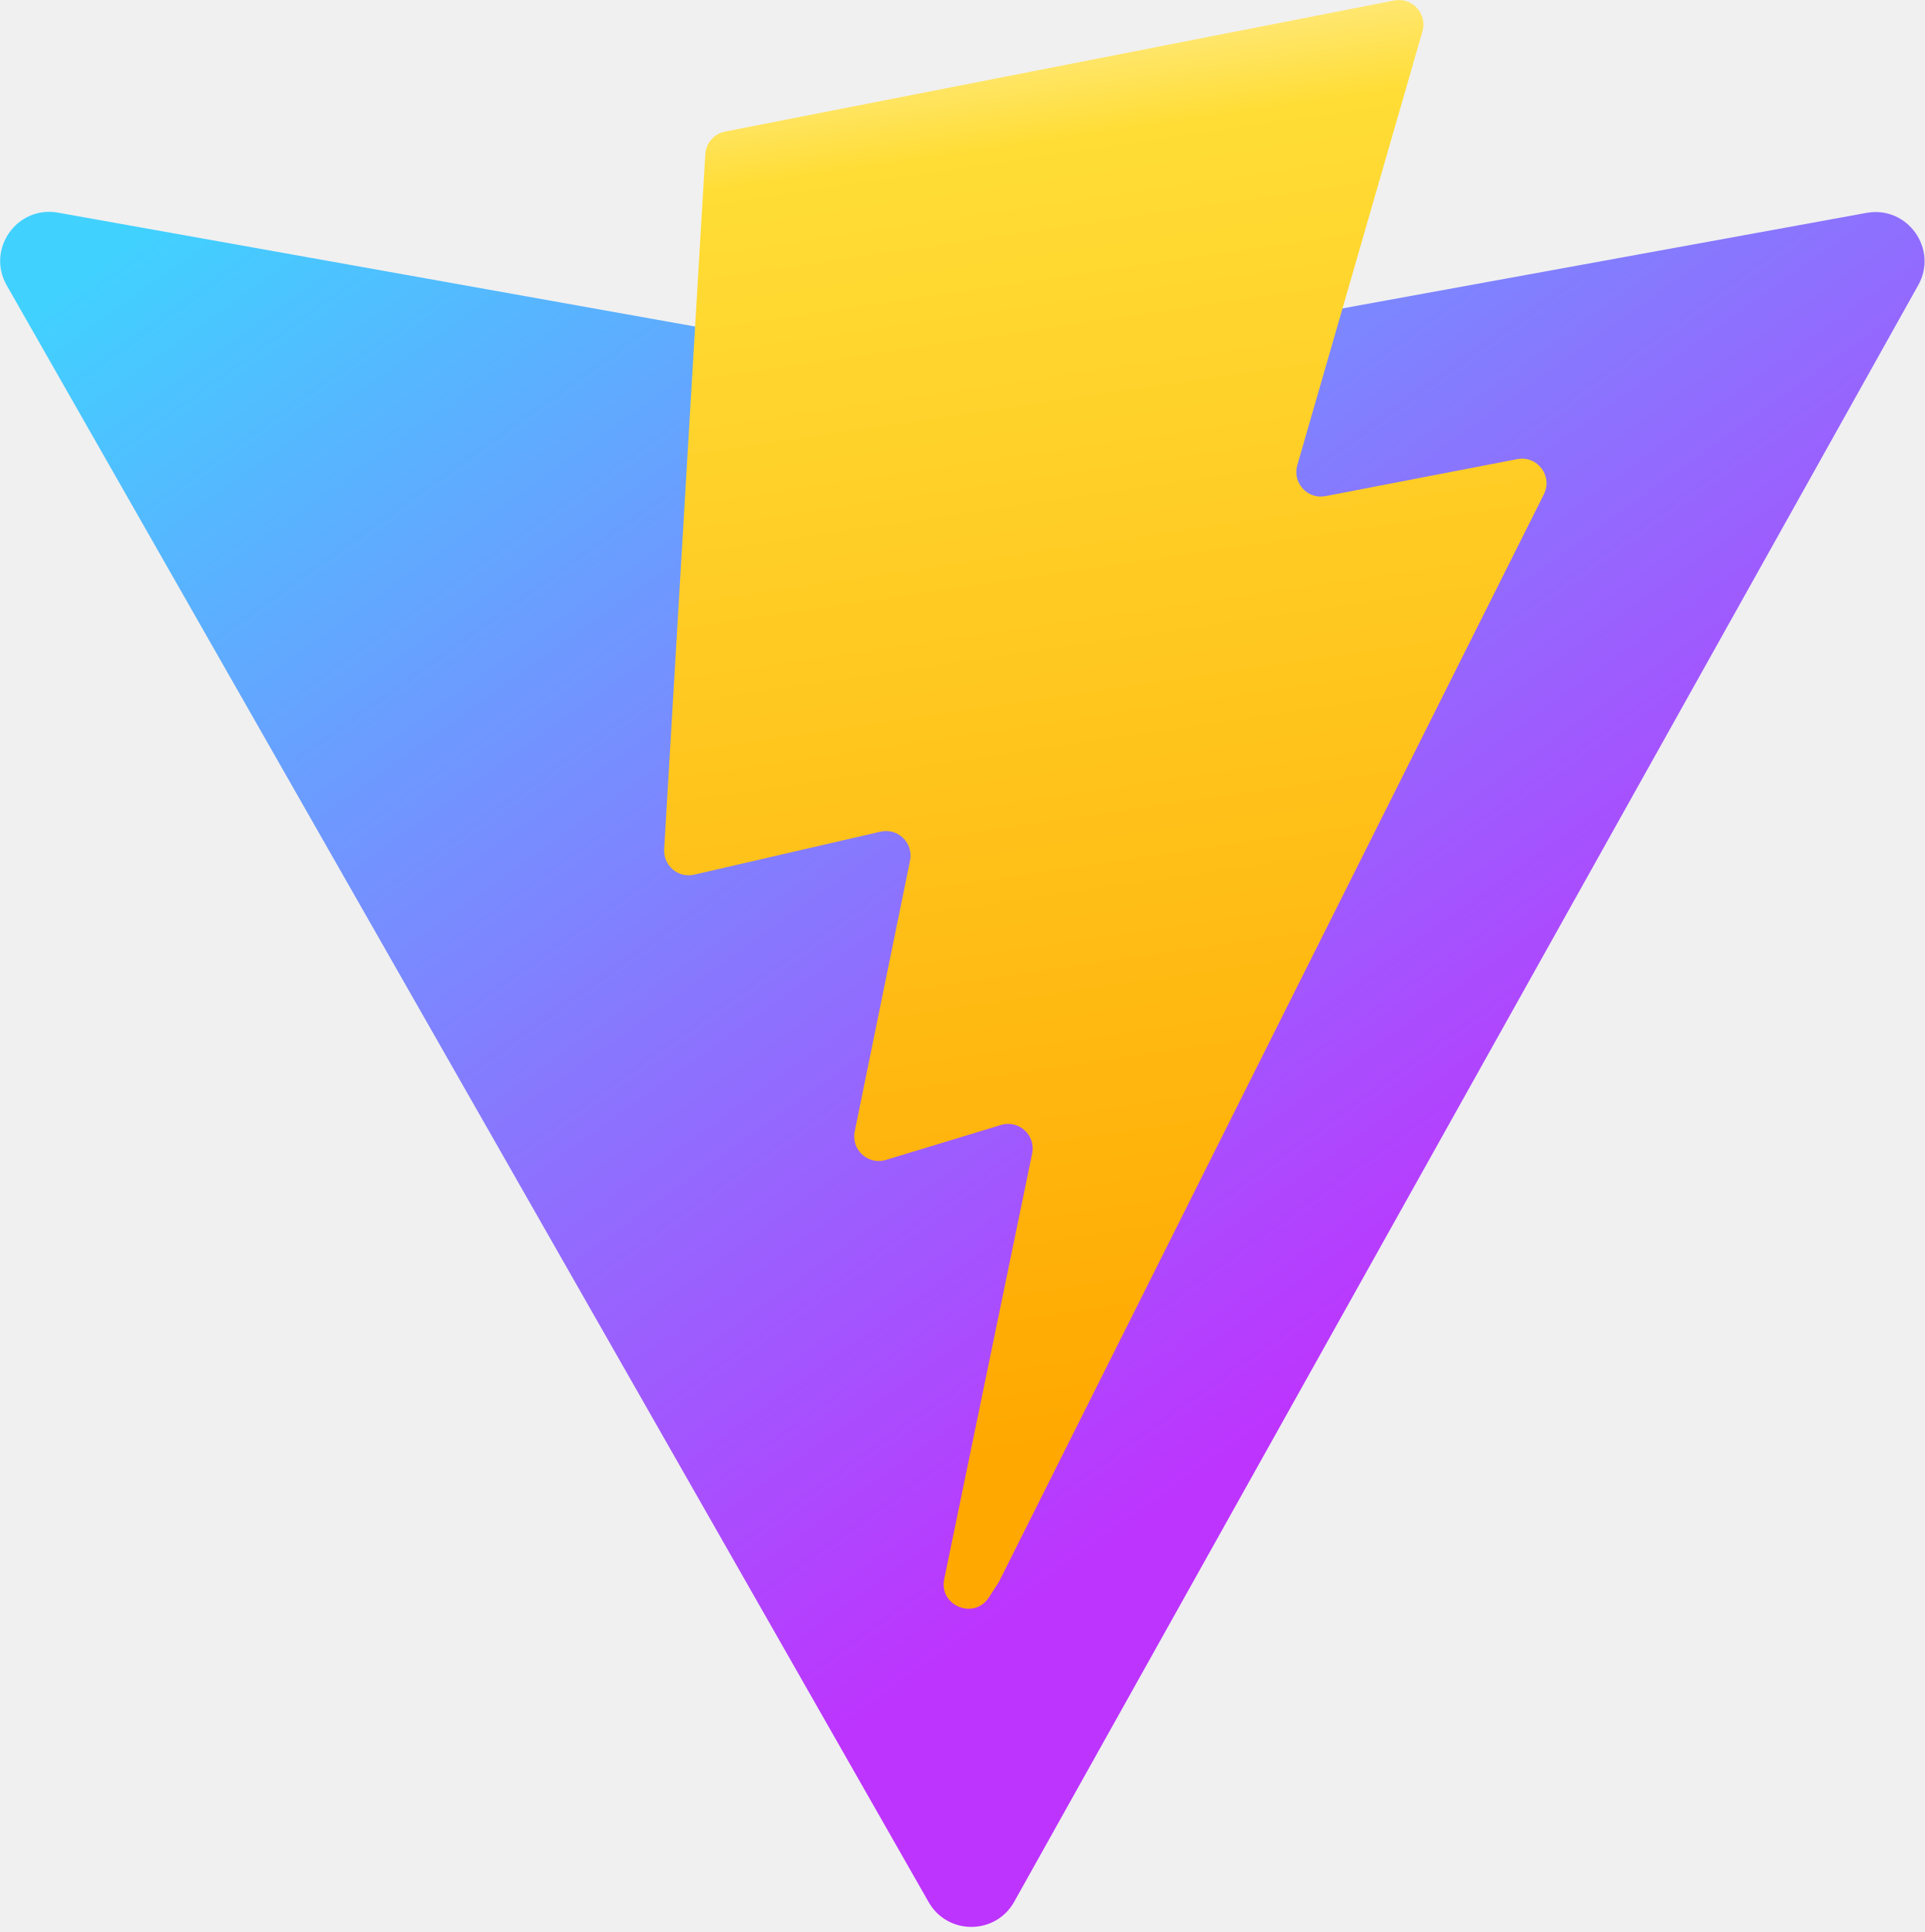
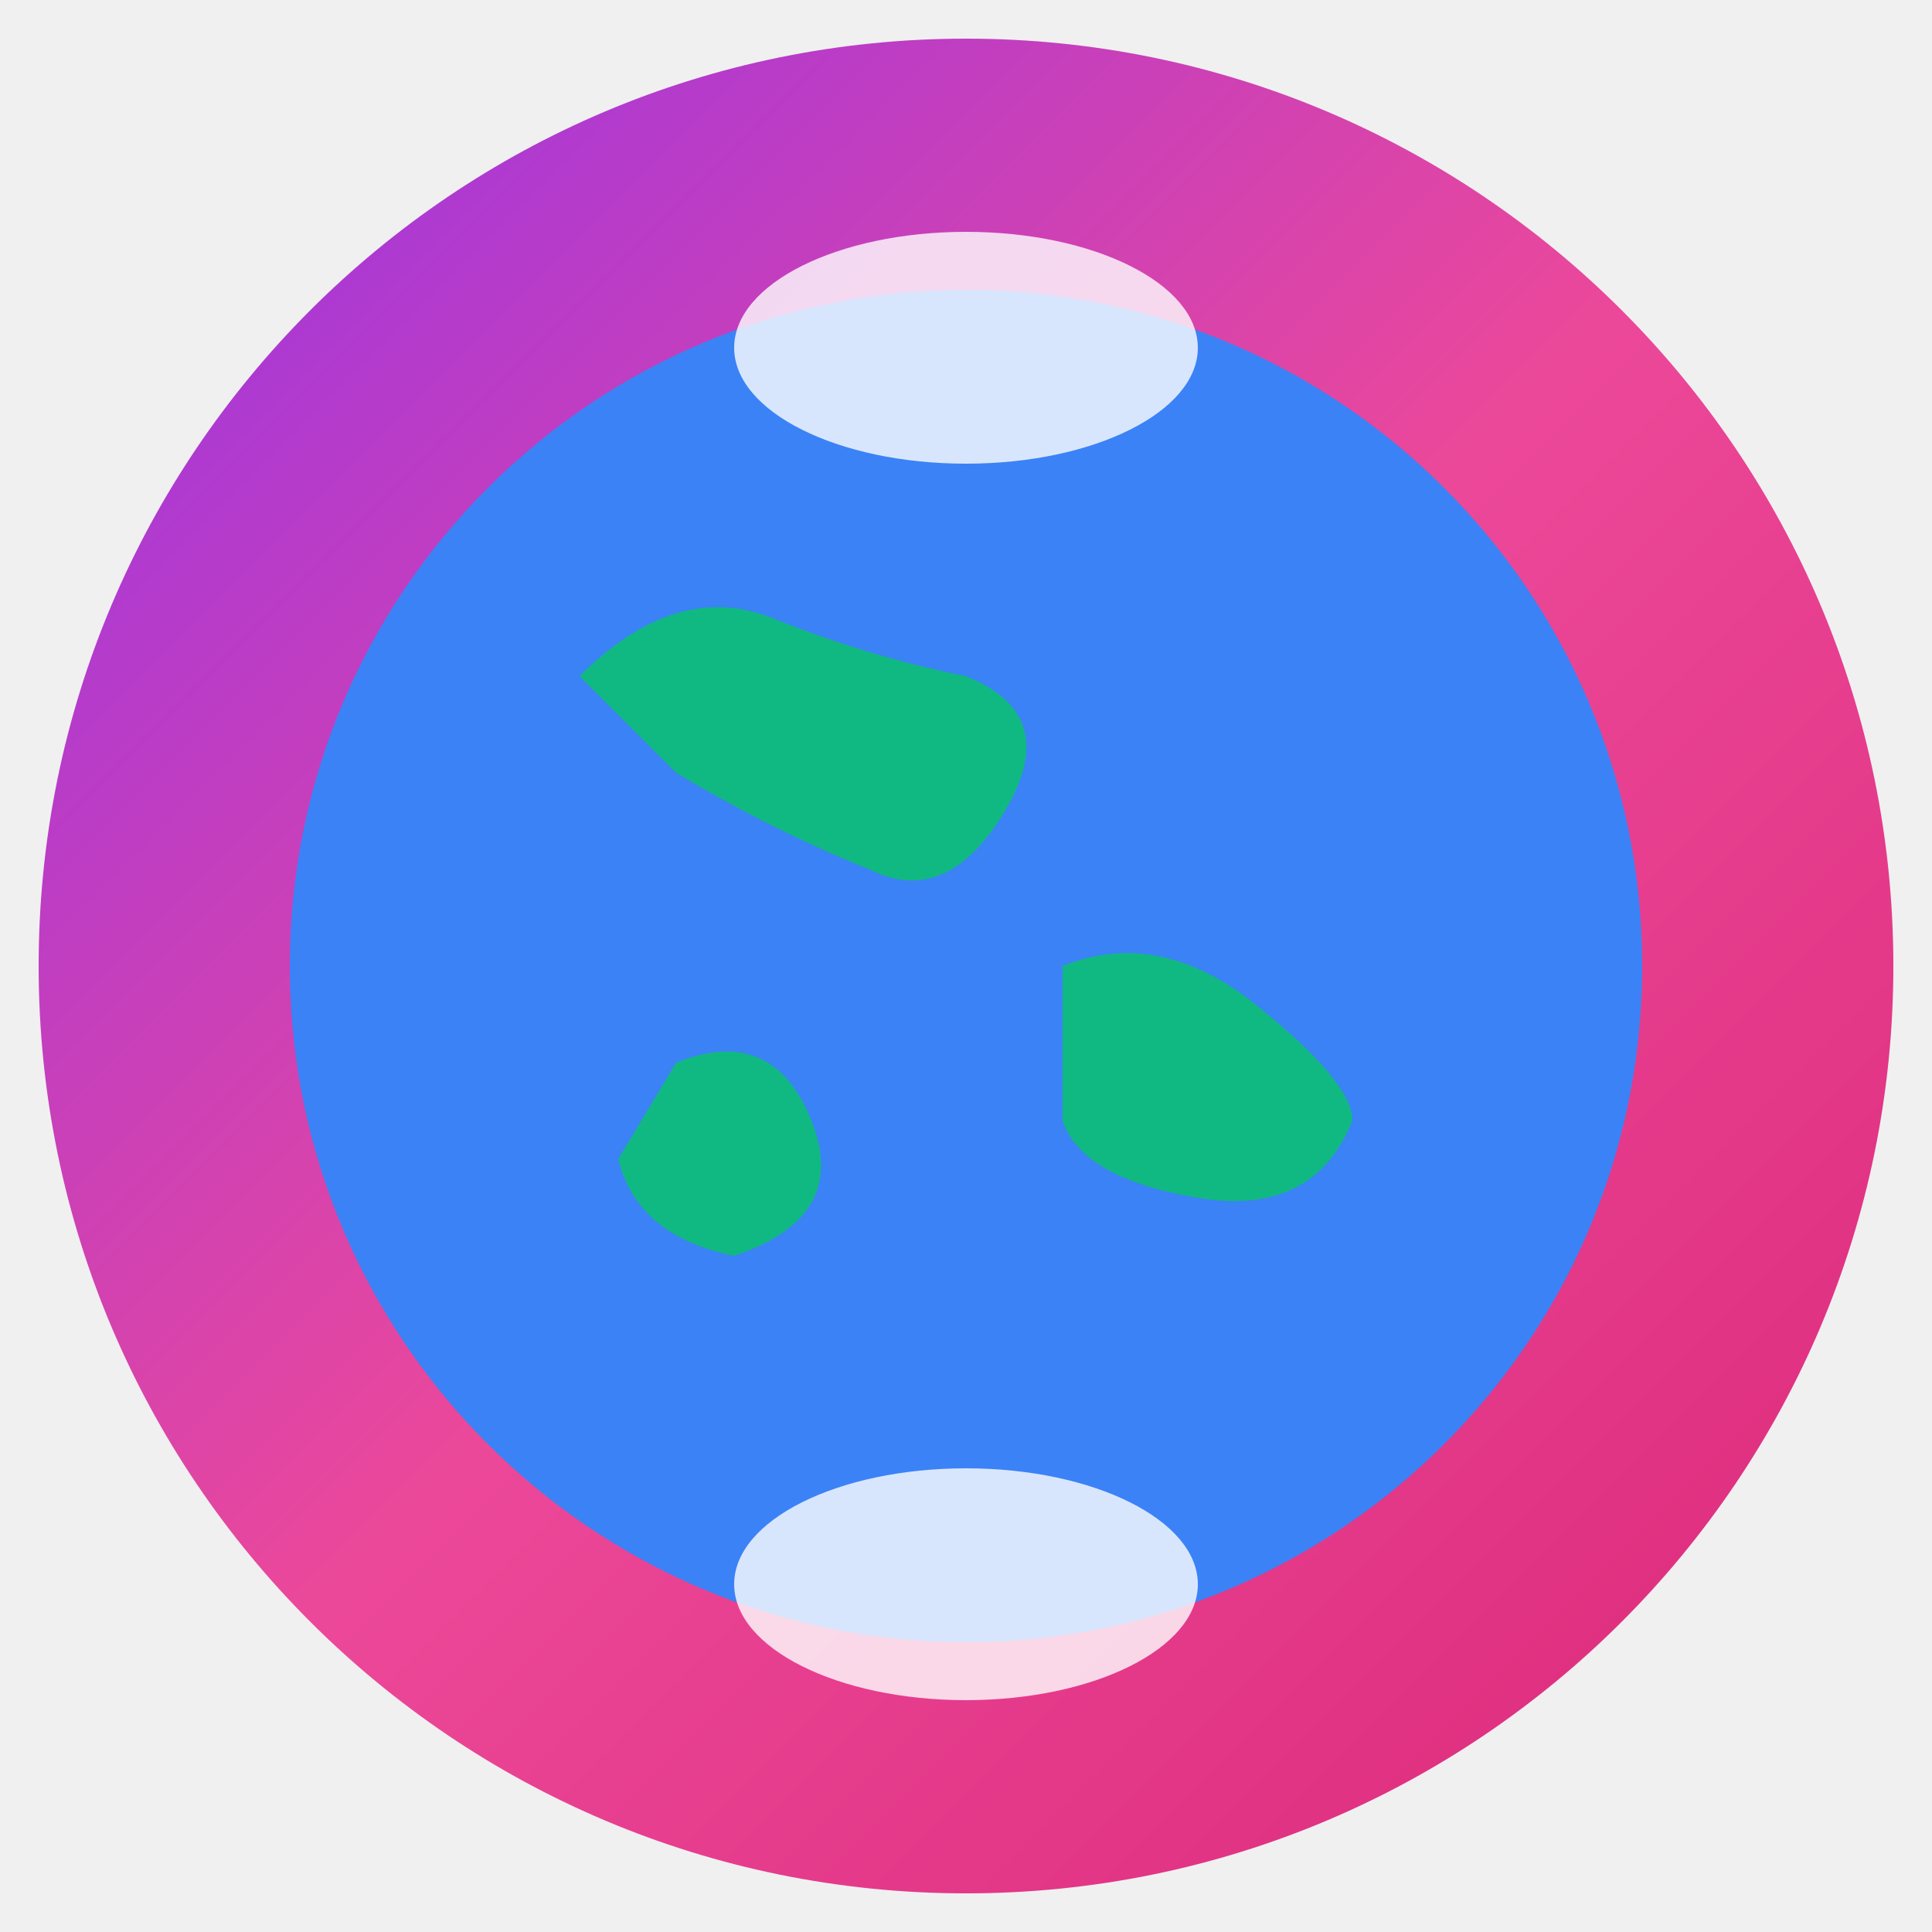
- <svg xmlns="http://www.w3.org/2000/svg" aria-hidden="true" role="img" class="iconify iconify--logos" width="31.88" height="32" preserveAspectRatio="xMidYMid meet" viewBox="0 0 256 257">
+ <svg xmlns="http://www.w3.org/2000/svg" viewBox="0 0 100 100">
  <defs>
-     <linearGradient id="IconifyId1813088fe1fbc01fb466" x1="-.828%" x2="57.636%" y1="7.652%" y2="78.411%">
-       <stop offset="0%" stop-color="#41D1FF" />
-       <stop offset="100%" stop-color="#BD34FE" />
-     </linearGradient>
-     <linearGradient id="IconifyId1813088fe1fbc01fb467" x1="43.376%" x2="50.316%" y1="2.242%" y2="89.03%">
-       <stop offset="0%" stop-color="#FFEA83" />
-       <stop offset="8.333%" stop-color="#FFDD35" />
-       <stop offset="100%" stop-color="#FFA800" />
+     <linearGradient id="grad" x1="0%" y1="0%" x2="100%" y2="100%">
+       <stop offset="0%" style="stop-color:#9333ea;stop-opacity:1" />
+       <stop offset="50%" style="stop-color:#ec4899;stop-opacity:1" />
+       <stop offset="100%" style="stop-color:#db2777;stop-opacity:1" />
    </linearGradient>
  </defs>
-   <path fill="url(#IconifyId1813088fe1fbc01fb466)" d="M255.153 37.938L134.897 252.976c-2.483 4.44-8.862 4.466-11.382.048L.875 37.958c-2.746-4.814 1.371-10.646 6.827-9.67l120.385 21.517a6.537 6.537 0 0 0 2.322-.004l117.867-21.483c5.438-.991 9.574 4.796 6.877 9.62Z" />
-   <path fill="url(#IconifyId1813088fe1fbc01fb467)" d="M185.432.063L96.44 17.501a3.268 3.268 0 0 0-2.634 3.014l-5.474 92.456a3.268 3.268 0 0 0 3.997 3.378l24.777-5.718c2.318-.535 4.413 1.507 3.936 3.838l-7.361 36.047c-.495 2.426 1.782 4.5 4.151 3.78l15.304-4.649c2.372-.72 4.652 1.36 4.15 3.788l-11.698 56.621c-.732 3.542 3.979 5.473 5.943 2.437l1.313-2.028l72.516-144.72c1.215-2.423-.88-5.186-3.54-4.672l-25.505 4.922c-2.396.462-4.435-1.77-3.759-4.114l16.646-57.705c.677-2.35-1.37-4.583-3.769-4.113Z" />
+   <circle cx="50" cy="50" r="48" fill="url(#grad)" />
+   <circle cx="50" cy="50" r="35" fill="#3b82f6" />
+   <path d="M 30 35 Q 35 30, 40 32 T 50 35 Q 55 37, 52 42 T 45 45 Q 40 43, 35 40 Z" fill="#10b981" />
+   <path d="M 55 50 Q 60 48, 65 52 T 70 58 Q 68 63, 62 62 T 55 58 Z" fill="#10b981" />
+   <path d="M 35 55 Q 40 53, 42 58 T 38 65 Q 33 64, 32 60 Z" fill="#10b981" />
+   <ellipse cx="50" cy="18" rx="12" ry="6" fill="white" opacity="0.8" />
+   <ellipse cx="50" cy="82" rx="12" ry="6" fill="white" opacity="0.8" />
</svg>
